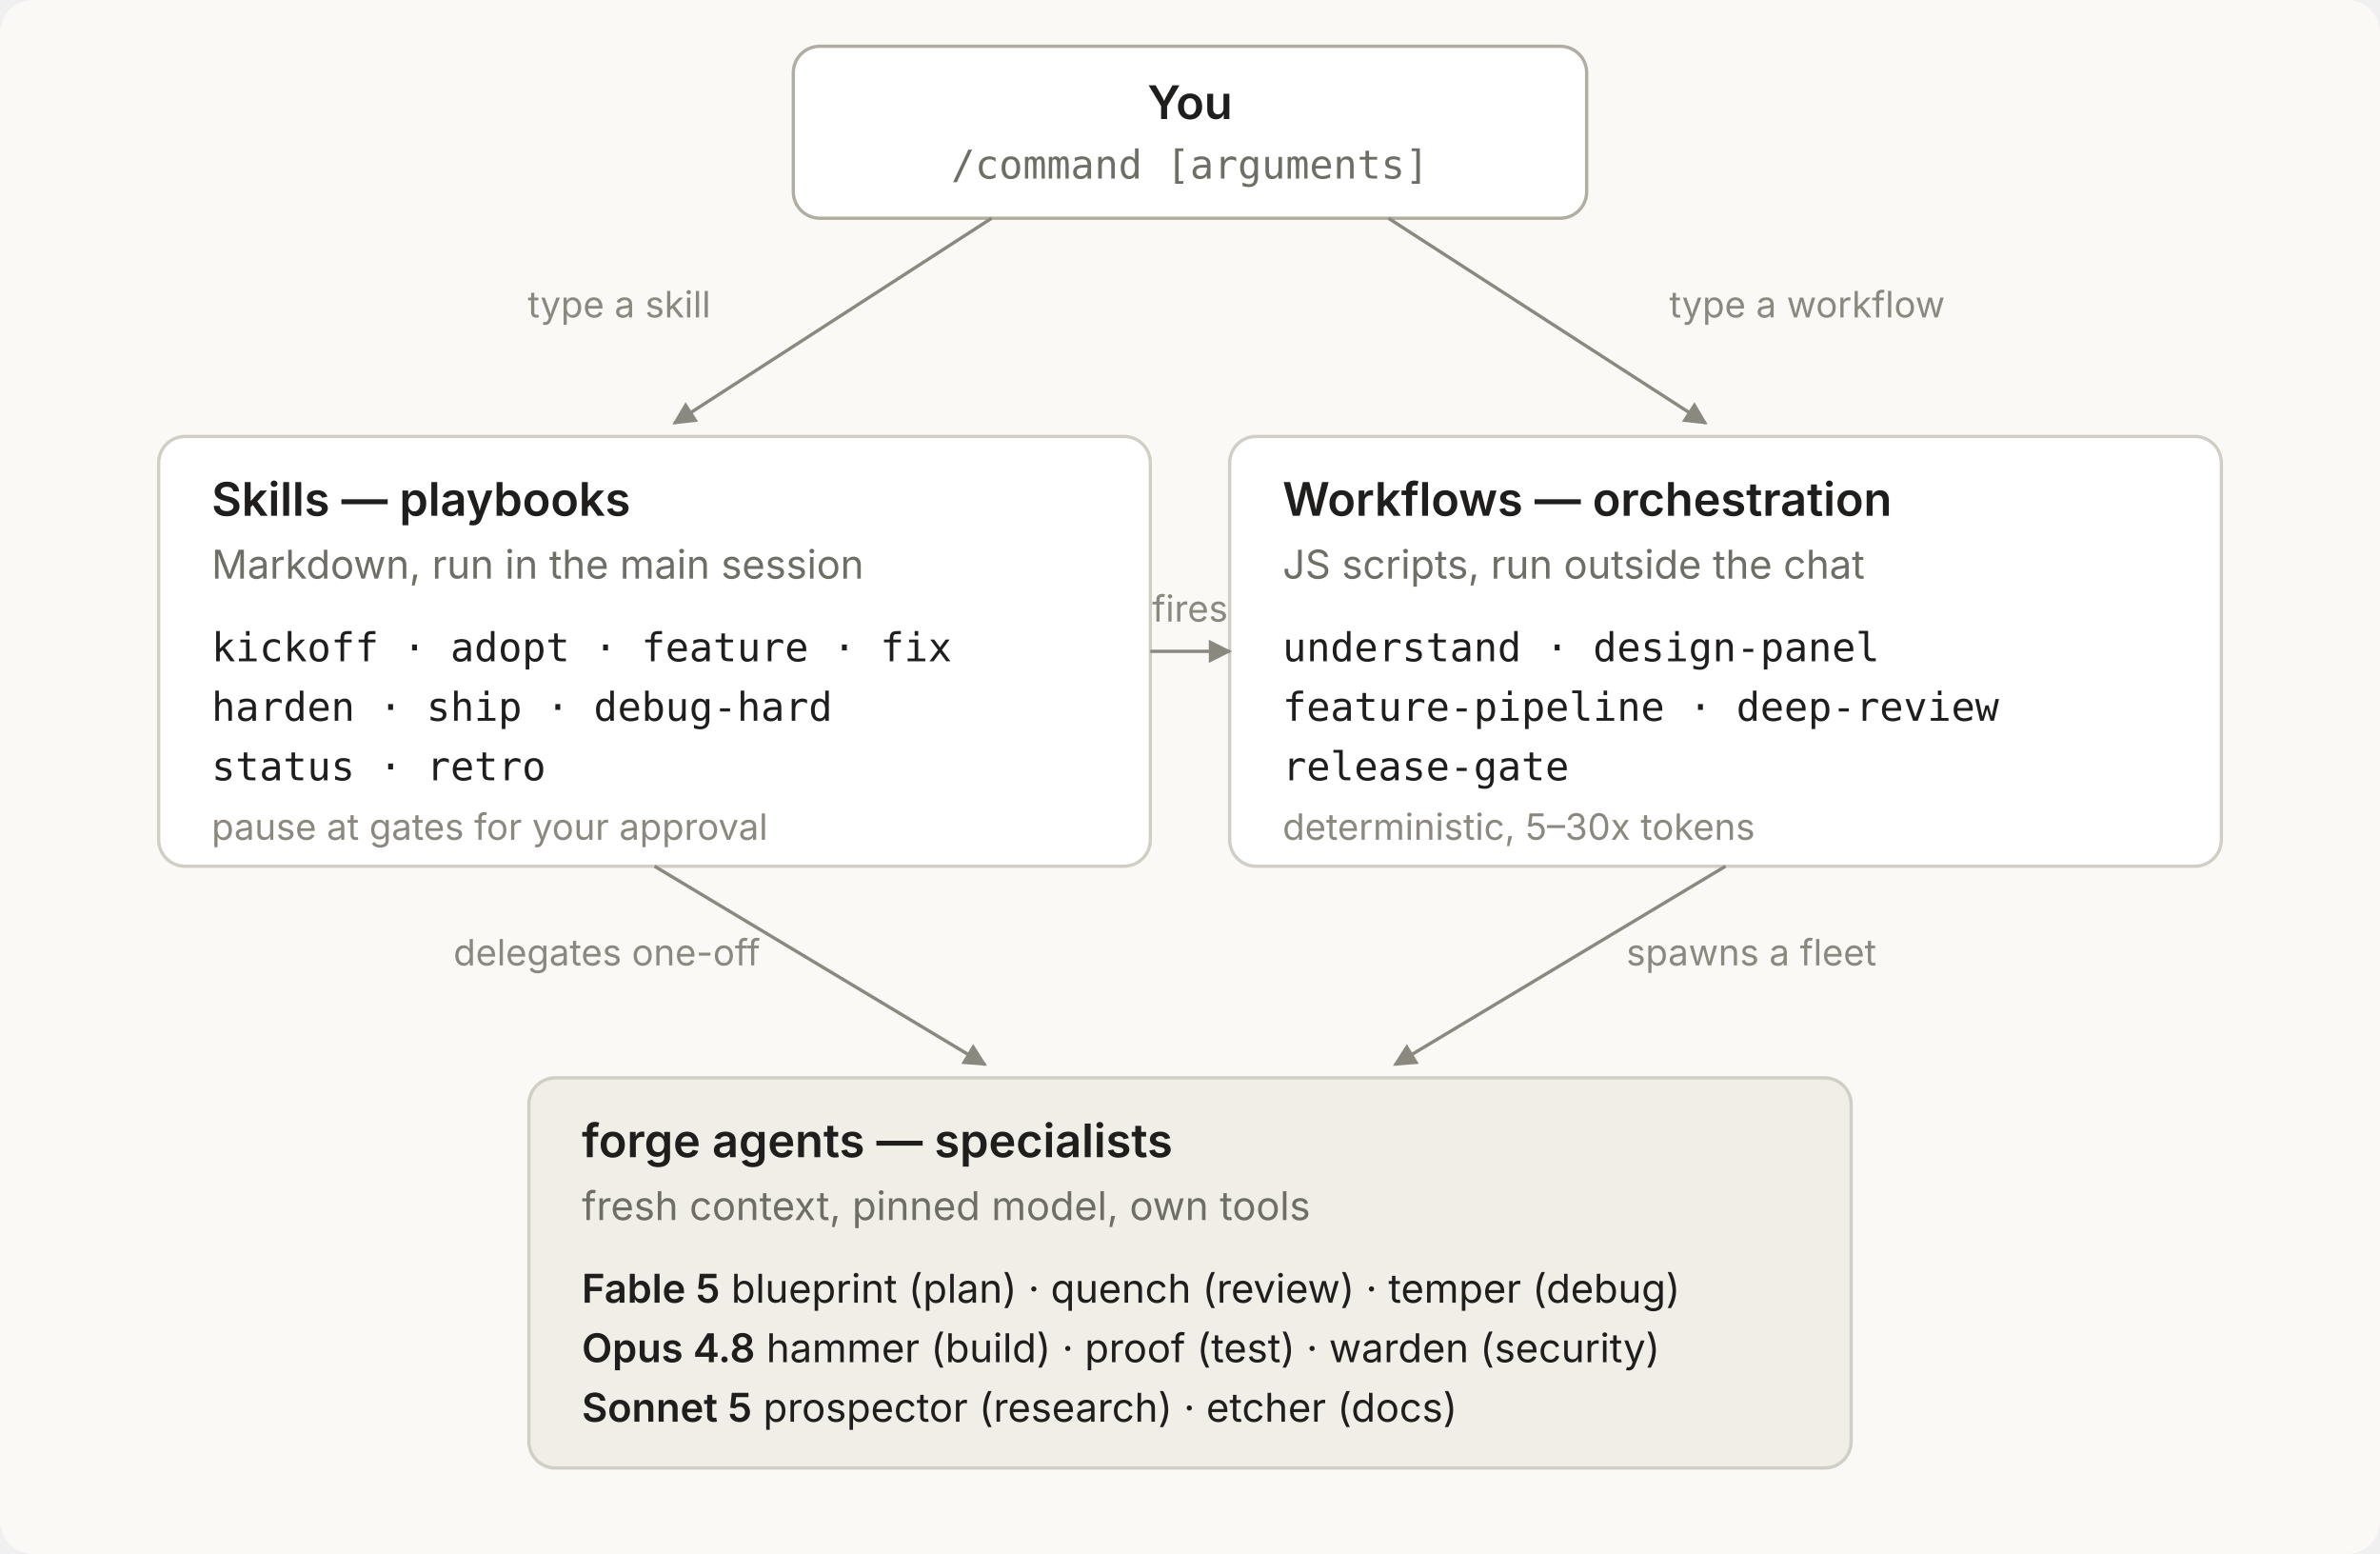
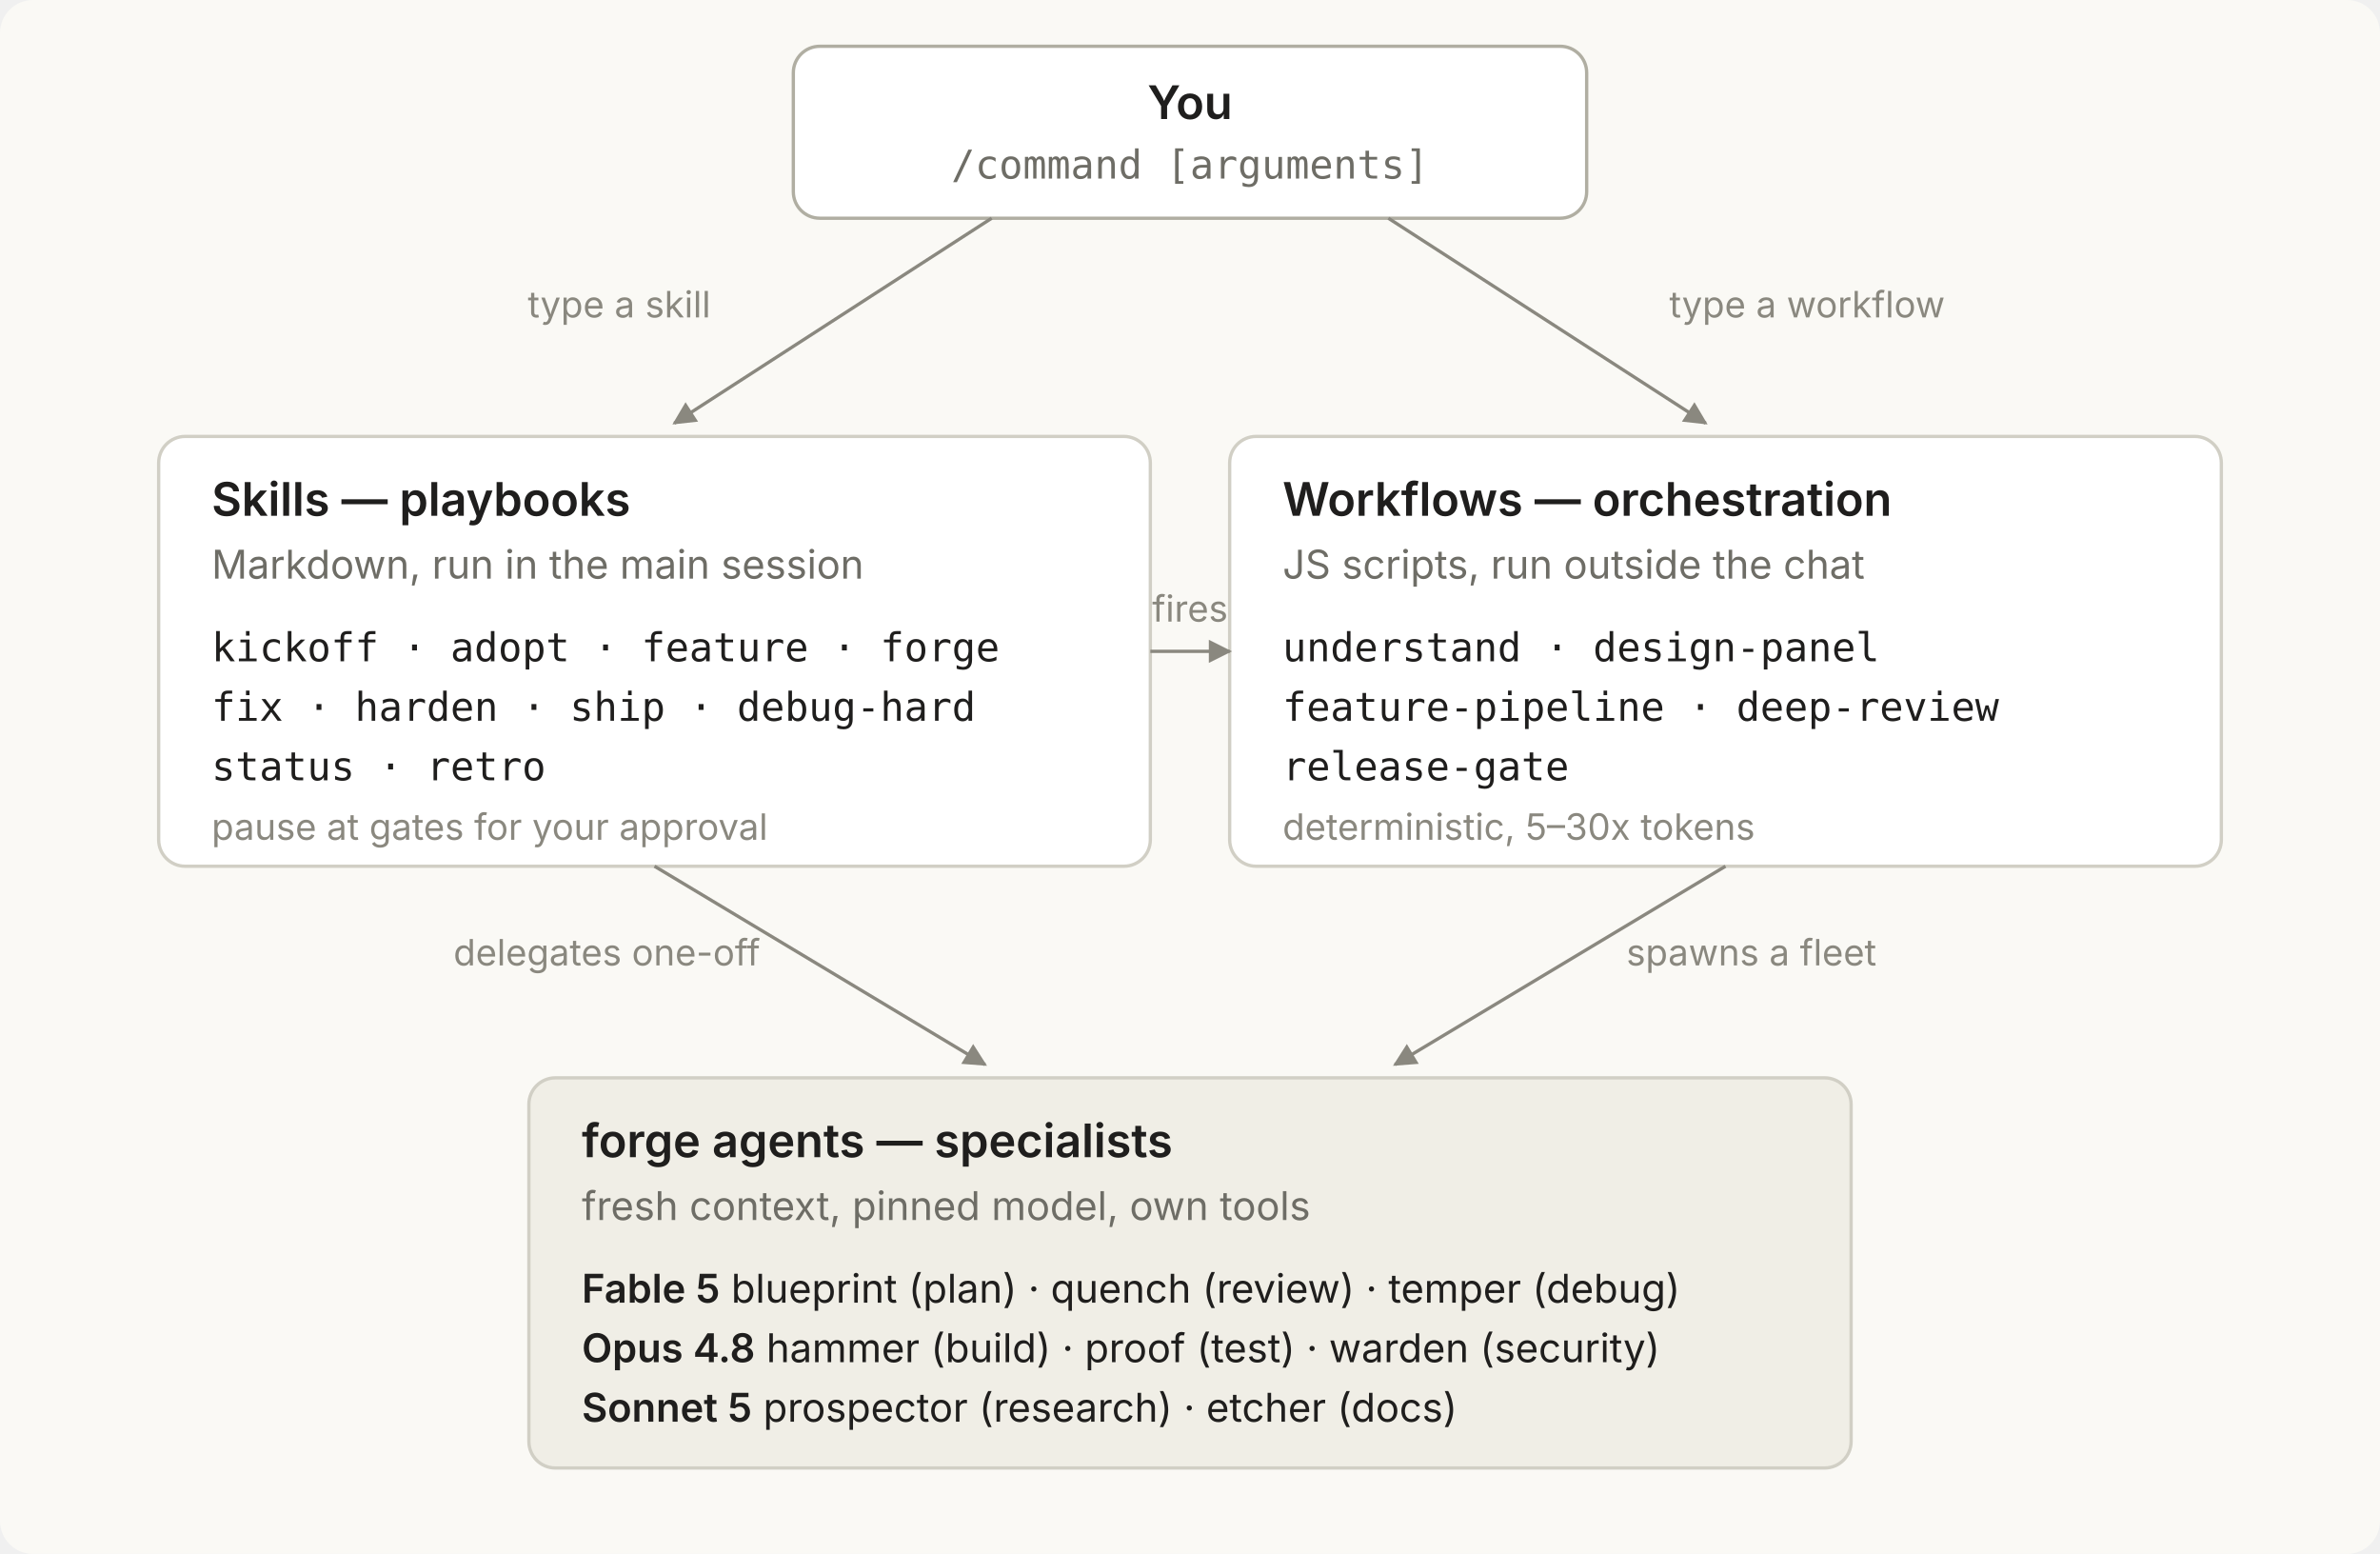
<svg xmlns="http://www.w3.org/2000/svg" viewBox="0 0 720 470" role="img" font-family="ui-sans-serif, system-ui, -apple-system, 'Segoe UI', sans-serif">
  <defs>
    <marker id="arr" viewBox="0 0 10 10" refX="9" refY="5" markerWidth="7" markerHeight="7" orient="auto-start-reverse">
      <path d="M0 0 L10 5 L0 10 z" fill="#8a887f" />
    </marker>
  </defs>
  <rect x="0" y="0" width="720" height="470" rx="10" fill="#faf9f5" />
  <rect x="240" y="14" width="240" height="52" rx="8" fill="#ffffff" stroke="#b0aea2" />
  <text x="360" y="36" text-anchor="middle" font-size="14" font-weight="600" fill="#1f1e1d">You</text>
  <text x="360" y="54" text-anchor="middle" font-size="12" font-family="ui-monospace, Consolas, monospace" fill="#6e6d66">/command [arguments]</text>
  <line x1="300" y1="66" x2="204" y2="128" stroke="#8a887f" marker-end="url(#arr)" />
  <text x="215" y="96" text-anchor="end" font-size="11" fill="#8a887f">type a skill</text>
  <line x1="420" y1="66" x2="516" y2="128" stroke="#8a887f" marker-end="url(#arr)" />
  <text x="505" y="96" font-size="11" fill="#8a887f">type a workflow</text>
  <rect x="48" y="132" width="300" height="130" rx="8" fill="#ffffff" stroke="#d1cfc5" />
  <text x="64" y="156" font-size="14" font-weight="600" fill="#1f1e1d">Skills — playbooks</text>
  <text x="64" y="175" font-size="12" fill="#6e6d66">Markdown, run in the main session</text>
-   <text x="64" y="200" font-size="12" font-family="ui-monospace, Consolas, monospace" fill="#1f1e1d">kickoff · adopt · feature · fix</text>
-   <text x="64" y="218" font-size="12" font-family="ui-monospace, Consolas, monospace" fill="#1f1e1d">harden · ship · debug-hard</text>
+   <text x="64" y="200" font-size="12" font-family="ui-monospace, Consolas, monospace" fill="#1f1e1d">kickoff · adopt · feature · forge</text>
+   <text x="64" y="218" font-size="12" font-family="ui-monospace, Consolas, monospace" fill="#1f1e1d">fix · harden · ship · debug-hard</text>
  <text x="64" y="236" font-size="12" font-family="ui-monospace, Consolas, monospace" fill="#1f1e1d">status · retro</text>
  <text x="64" y="254" font-size="11" fill="#8a887f">pause at gates for your approval</text>
  <rect x="372" y="132" width="300" height="130" rx="8" fill="#ffffff" stroke="#d1cfc5" />
  <text x="388" y="156" font-size="14" font-weight="600" fill="#1f1e1d">Workflows — orchestration</text>
  <text x="388" y="175" font-size="12" fill="#6e6d66">JS scripts, run outside the chat</text>
  <text x="388" y="200" font-size="12" font-family="ui-monospace, Consolas, monospace" fill="#1f1e1d">understand · design-panel</text>
  <text x="388" y="218" font-size="12" font-family="ui-monospace, Consolas, monospace" fill="#1f1e1d">feature-pipeline · deep-review</text>
  <text x="388" y="236" font-size="12" font-family="ui-monospace, Consolas, monospace" fill="#1f1e1d">release-gate</text>
  <text x="388" y="254" font-size="11" fill="#8a887f">deterministic, 5–30x tokens</text>
  <line x1="348" y1="197" x2="372" y2="197" stroke="#8a887f" marker-end="url(#arr)" />
  <text x="360" y="188" text-anchor="middle" font-size="11" fill="#8a887f">fires</text>
  <line x1="198" y1="262" x2="298" y2="322" stroke="#8a887f" marker-end="url(#arr)" />
  <text x="230" y="292" text-anchor="end" font-size="11" fill="#8a887f">delegates one-off</text>
  <line x1="522" y1="262" x2="422" y2="322" stroke="#8a887f" marker-end="url(#arr)" />
  <text x="492" y="292" font-size="11" fill="#8a887f">spawns a fleet</text>
  <rect x="160" y="326" width="400" height="118" rx="8" fill="#f0eee6" stroke="#d1cfc5" />
  <text x="176" y="350" font-size="14" font-weight="600" fill="#1f1e1d">forge agents — specialists</text>
  <text x="176" y="369" font-size="12" fill="#6e6d66">fresh context, pinned model, own tools</text>
  <text x="176" y="394" font-size="12" fill="#1f1e1d">
    <tspan font-weight="600">Fable 5</tspan>  blueprint (plan) · quench (review) · temper (debug)</text>
  <text x="176" y="412" font-size="12" fill="#1f1e1d">
    <tspan font-weight="600">Opus 4.8</tspan>  hammer (build) · proof (test) · warden (security)</text>
  <text x="176" y="430" font-size="12" fill="#1f1e1d">
    <tspan font-weight="600">Sonnet 5</tspan>  prospector (research) · etcher (docs)</text>
</svg>
